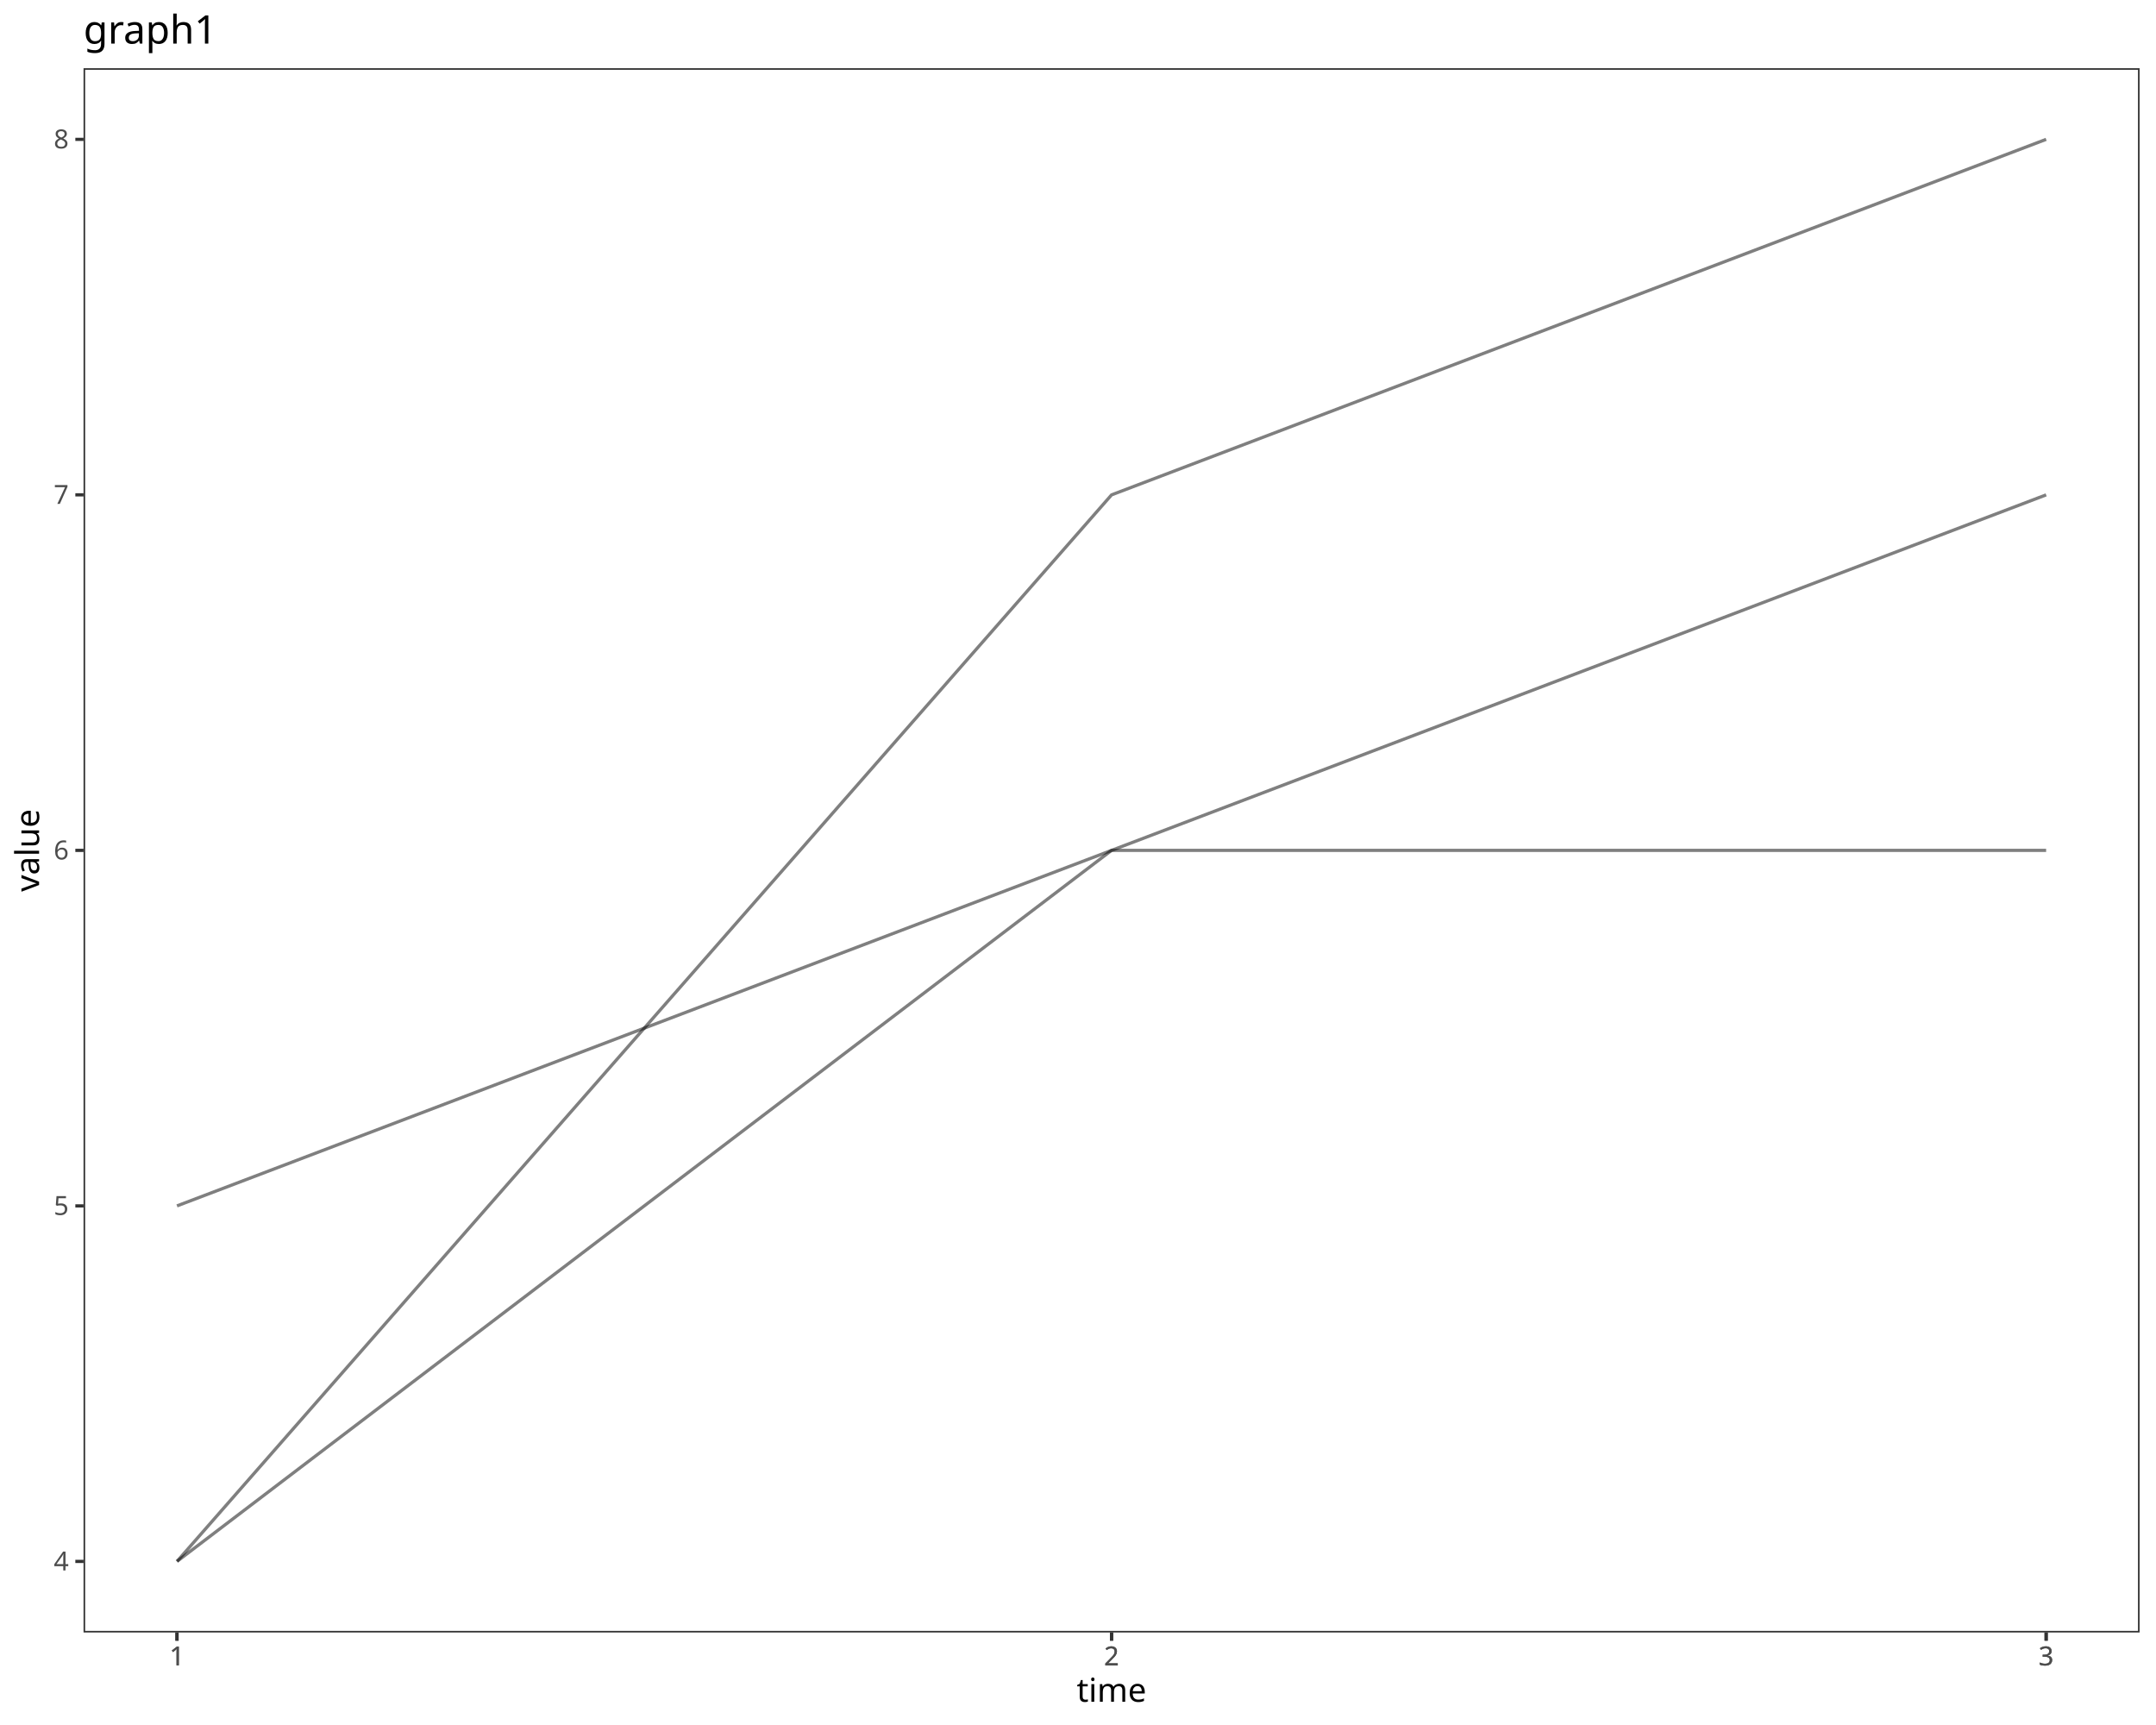
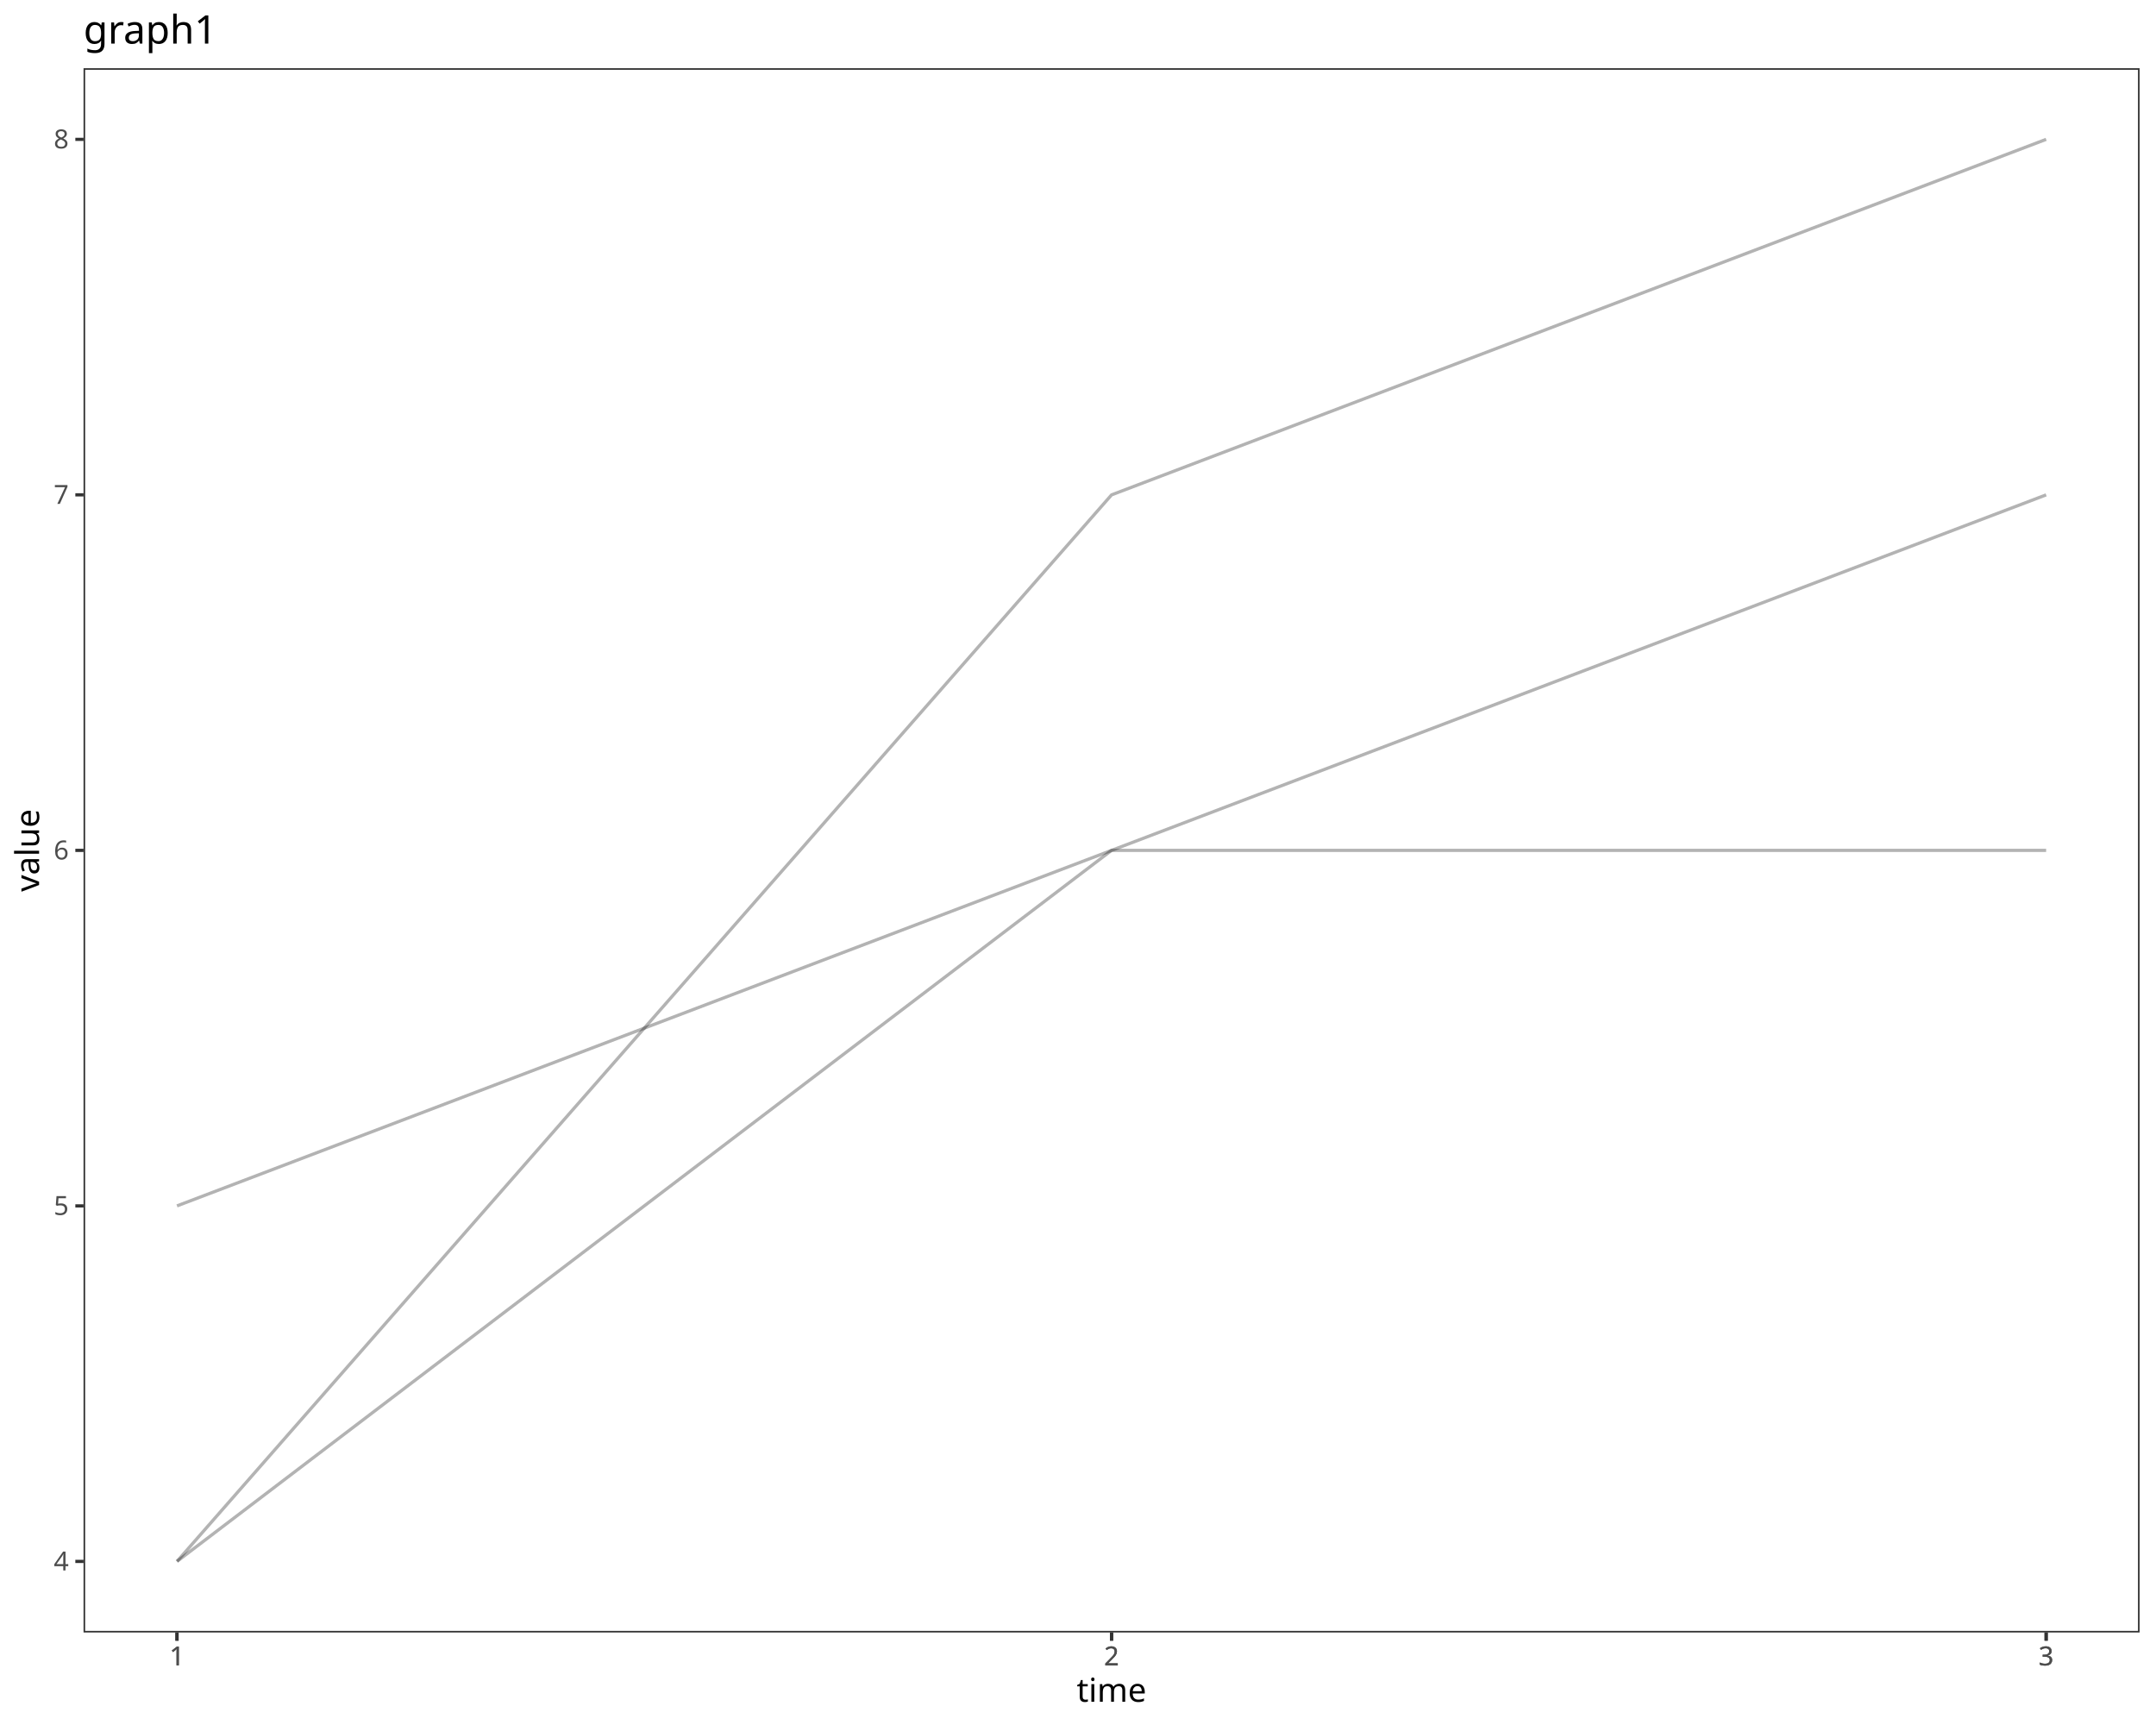
<svg xmlns="http://www.w3.org/2000/svg" class="svglite" data-engine-version="2.0" width="720.00pt" height="576.00pt" viewBox="0 0 720.00 576.00">
  <defs>
    <style type="text/css">
    .svglite line, .svglite polyline, .svglite polygon, .svglite path, .svglite rect, .svglite circle {
      fill: none;
      stroke: #000000;
      stroke-linecap: round;
      stroke-linejoin: round;
      stroke-miterlimit: 10.00;
    }
  </style>
  </defs>
  <rect width="100%" height="100%" style="stroke: none; fill: #FFFFFF;" />
  <defs>
    <clipPath id="cpMC4wMHw3MjAuMDB8MC4wMHw1NzYuMDA=">
      <rect x="0.00" y="0.00" width="720.00" height="576.00" />
    </clipPath>
  </defs>
  <g clip-path="url(#cpMC4wMHw3MjAuMDB8MC4wMHw1NzYuMDA=)">
    <rect x="0.00" y="0.00" width="720.00" height="576.00" style="stroke-width: 1.07; stroke: #FFFFFF; fill: #FFFFFF;" />
  </g>
  <defs>
    <clipPath id="cpMjcuOTB8NzE0LjUyfDIyLjc4fDU0NS4xMQ==">
      <rect x="27.90" y="22.78" width="686.62" height="522.33" />
    </clipPath>
  </defs>
  <g clip-path="url(#cpMjcuOTB8NzE0LjUyfDIyLjc4fDU0NS4xMQ==)">
    <rect x="27.90" y="22.78" width="686.62" height="522.33" style="stroke-width: 1.07; stroke: none; fill: #FFFFFF;" />
-     <polyline points="59.11,521.37 371.21,165.24 683.31,46.53 " style="stroke-width: 1.07; stroke: #000000; stroke-opacity: 0.50; stroke-linecap: butt;" />
-     <polyline points="59.11,402.66 371.21,283.95 683.31,165.24 " style="stroke-width: 1.07; stroke: #000000; stroke-opacity: 0.50; stroke-linecap: butt;" />
-     <polyline points="59.11,521.37 371.21,283.95 683.31,283.95 " style="stroke-width: 1.07; stroke: #000000; stroke-opacity: 0.50; stroke-linecap: butt;" />
+     <polyline points="59.11,521.37 371.21,165.24 683.31,46.53 " style="stroke-width: 1.07; stroke: #000000; stroke-opacity: 0.30; stroke-linecap: butt;" />
+     <polyline points="59.11,402.66 371.21,283.95 683.31,165.24 " style="stroke-width: 1.07; stroke: #000000; stroke-opacity: 0.30; stroke-linecap: butt;" />
+     <polyline points="59.11,521.37 371.21,283.95 683.31,283.95 " style="stroke-width: 1.07; stroke: #000000; stroke-opacity: 0.30; stroke-linecap: butt;" />
    <rect x="27.90" y="22.78" width="686.62" height="522.33" style="stroke-width: 1.07; stroke: #333333;" />
  </g>
  <g clip-path="url(#cpMC4wMHw3MjAuMDB8MC4wMHw1NzYuMDA=)">
    <text x="22.97" y="524.40" text-anchor="end" style="font-size: 8.80px; fill: #4D4D4D; font-family: sans;" textLength="4.89px" lengthAdjust="spacingAndGlyphs">4</text>
    <text x="22.97" y="405.69" text-anchor="end" style="font-size: 8.80px; fill: #4D4D4D; font-family: sans;" textLength="4.89px" lengthAdjust="spacingAndGlyphs">5</text>
    <text x="22.97" y="286.98" text-anchor="end" style="font-size: 8.80px; fill: #4D4D4D; font-family: sans;" textLength="4.89px" lengthAdjust="spacingAndGlyphs">6</text>
    <text x="22.97" y="168.26" text-anchor="end" style="font-size: 8.80px; fill: #4D4D4D; font-family: sans;" textLength="4.89px" lengthAdjust="spacingAndGlyphs">7</text>
    <text x="22.97" y="49.55" text-anchor="end" style="font-size: 8.80px; fill: #4D4D4D; font-family: sans;" textLength="4.89px" lengthAdjust="spacingAndGlyphs">8</text>
    <polyline points="25.16,521.37 27.90,521.37 " style="stroke-width: 1.07; stroke: #333333; stroke-linecap: butt;" />
    <polyline points="25.16,402.66 27.90,402.66 " style="stroke-width: 1.07; stroke: #333333; stroke-linecap: butt;" />
    <polyline points="25.16,283.95 27.90,283.95 " style="stroke-width: 1.07; stroke: #333333; stroke-linecap: butt;" />
    <polyline points="25.16,165.24 27.90,165.24 " style="stroke-width: 1.07; stroke: #333333; stroke-linecap: butt;" />
    <polyline points="25.16,46.53 27.90,46.53 " style="stroke-width: 1.07; stroke: #333333; stroke-linecap: butt;" />
    <polyline points="59.11,547.85 59.11,545.11 " style="stroke-width: 1.07; stroke: #333333; stroke-linecap: butt;" />
    <polyline points="59.11,547.85 59.11,545.11 " style="stroke-width: 1.07; stroke: #333333; stroke-linecap: butt;" />
    <polyline points="371.21,547.85 371.21,545.11 " style="stroke-width: 1.07; stroke: #333333; stroke-linecap: butt;" />
    <polyline points="371.21,547.85 371.21,545.11 " style="stroke-width: 1.07; stroke: #333333; stroke-linecap: butt;" />
    <polyline points="683.31,547.85 683.31,545.11 " style="stroke-width: 1.07; stroke: #333333; stroke-linecap: butt;" />
    <polyline points="683.31,547.85 683.31,545.11 " style="stroke-width: 1.07; stroke: #333333; stroke-linecap: butt;" />
    <text x="59.11" y="556.10" text-anchor="middle" style="font-size: 8.80px; fill: #4D4D4D; font-family: sans;" textLength="4.89px" lengthAdjust="spacingAndGlyphs">1</text>
    <text x="59.11" y="556.10" text-anchor="middle" style="font-size: 8.80px; fill: #4D4D4D; font-family: sans;" textLength="4.89px" lengthAdjust="spacingAndGlyphs">1</text>
    <text x="371.21" y="556.10" text-anchor="middle" style="font-size: 8.80px; fill: #4D4D4D; font-family: sans;" textLength="4.89px" lengthAdjust="spacingAndGlyphs">2</text>
    <text x="371.21" y="556.10" text-anchor="middle" style="font-size: 8.80px; fill: #4D4D4D; font-family: sans;" textLength="4.89px" lengthAdjust="spacingAndGlyphs">2</text>
    <text x="683.31" y="556.10" text-anchor="middle" style="font-size: 8.80px; fill: #4D4D4D; font-family: sans;" textLength="4.89px" lengthAdjust="spacingAndGlyphs">3</text>
    <text x="683.31" y="556.10" text-anchor="middle" style="font-size: 8.80px; fill: #4D4D4D; font-family: sans;" textLength="4.89px" lengthAdjust="spacingAndGlyphs">3</text>
    <text x="371.21" y="568.24" text-anchor="middle" style="font-size: 11.00px; font-family: sans;" textLength="20.78px" lengthAdjust="spacingAndGlyphs">time</text>
    <text transform="translate(13.05,283.95) rotate(-90)" text-anchor="middle" style="font-size: 11.00px; font-family: sans;" textLength="26.30px" lengthAdjust="spacingAndGlyphs">value</text>
    <text x="27.90" y="14.56" style="font-size: 13.20px; font-family: sans;" textLength="41.10px" lengthAdjust="spacingAndGlyphs">graph1</text>
  </g>
</svg>
